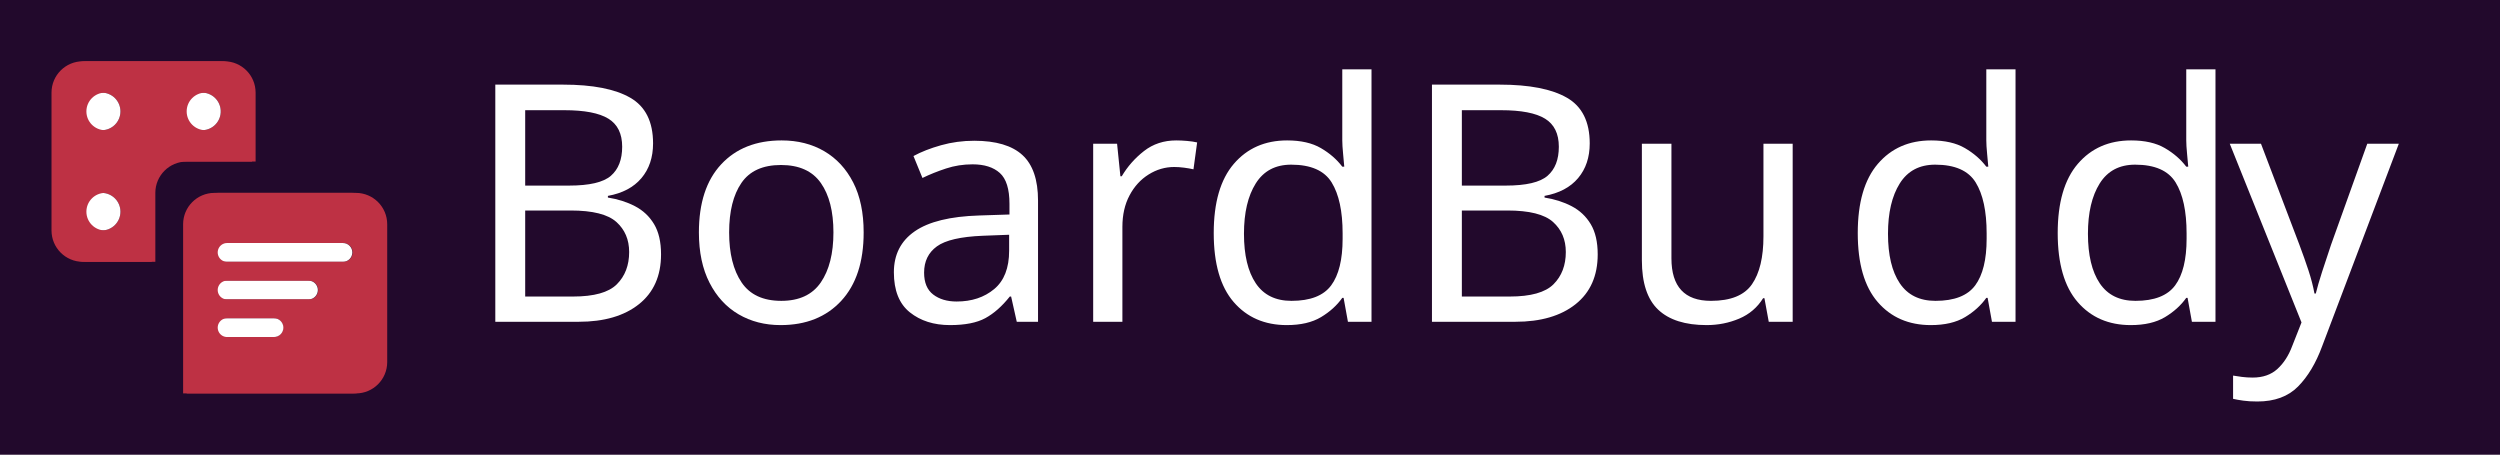
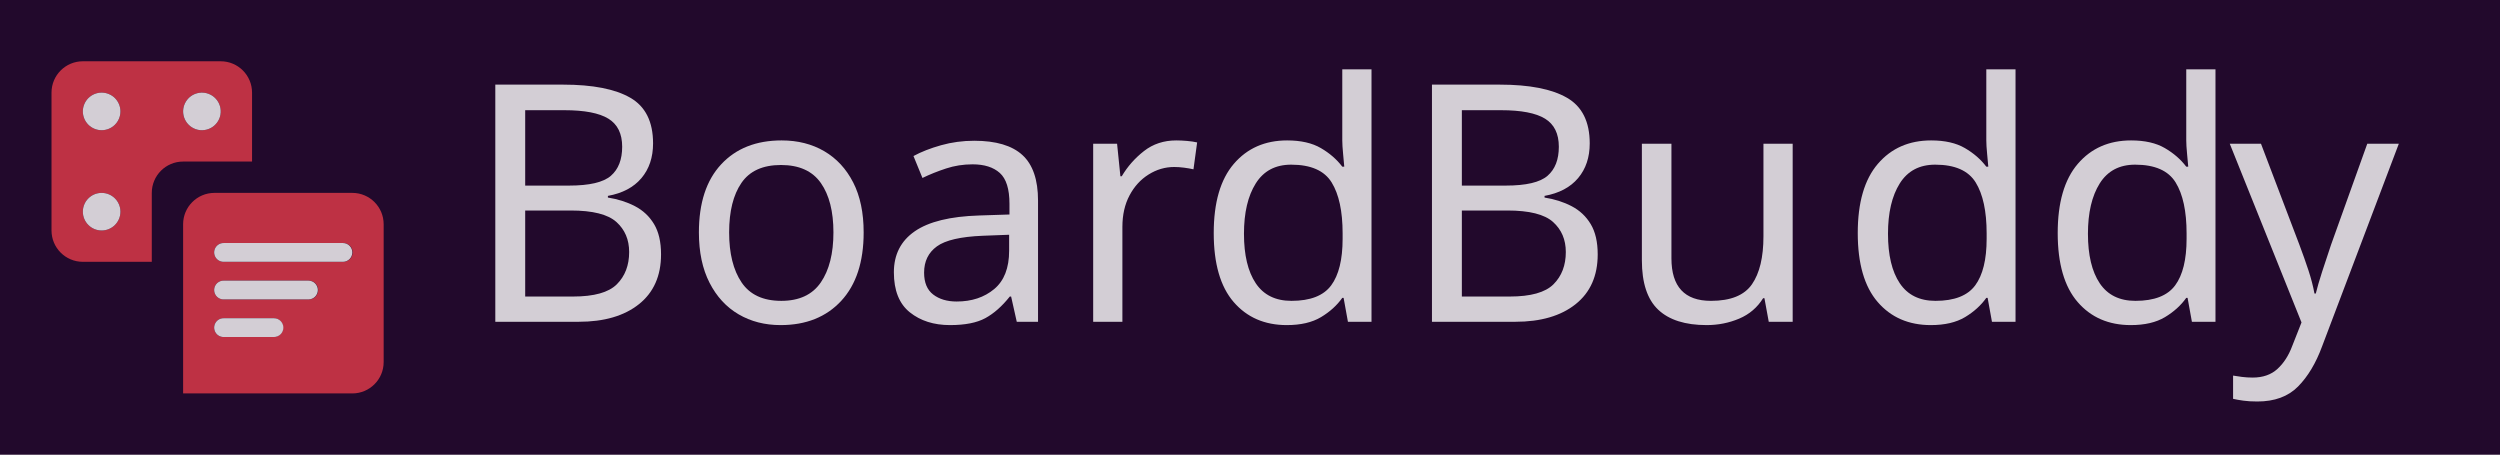
<svg xmlns="http://www.w3.org/2000/svg" xmlns:xlink="http://www.w3.org/1999/xlink" viewBox="0 0 2815 512">
  <defs>
-     <style>.a{fill:#22092c;}.b{fill:url(#a);}.c,.f{fill:#fff;}.d{fill:url(#b);}.e{fill:#be3144;}.f{font-size:374px;font-family:Mitr-Regular, Mitr;}.g{letter-spacing:-0.02em;}.h{letter-spacing:-0.01em;}.i{letter-spacing:-0.05em;}</style>
+     <style>.a{fill:#22092c;}.b{fill:url(#a);}.c,.e{fill:#d3ced5;}.d{fill:url(#b);}.e{font-size:374px;font-family:Mitr-Regular, Mitr;}.f{letter-spacing:-0.02em;}.g{letter-spacing:-0.01em;}.h{letter-spacing:-0.05em;}</style>
    <linearGradient id="a" x1="319.1" y1="217.19" x2="319.1" y2="443" gradientUnits="userSpaceOnUse">
      <stop offset="0" stop-color="#be3144" />
      <stop offset="1" stop-color="#be3144" />
    </linearGradient>
    <linearGradient id="b" x1="170.9" y1="69" x2="170.9" y2="294.81" xlink:href="#a" />
  </defs>
  <rect class="a" width="2815" height="512" />
  <path class="b" d="M396.72,217.19H241.47a35.29,35.29,0,0,0-35.28,35.28V443H396.72A35.29,35.29,0,0,0,432,407.72V252.47A35.29,35.29,0,0,0,396.72,217.19Zm-88.21,162.3H252.06a10.59,10.59,0,1,1,0-21.17h56.45a10.59,10.59,0,0,1,0,21.17Zm38.81-42.34H252.06a10.59,10.59,0,1,1,0-21.17h95.26a10.59,10.59,0,1,1,0,21.17Zm38.81-42.34H252.06a10.59,10.59,0,1,1,0-21.17H386.13a10.59,10.59,0,1,1,0,21.17Z" />
  <path class="c" d="M319.09,368.91a10.59,10.59,0,0,1-10.58,10.58H252.06a10.59,10.59,0,1,1,0-21.17h56.45A10.59,10.59,0,0,1,319.09,368.91Z" />
  <path class="c" d="M357.91,326.57a10.59,10.59,0,0,1-10.59,10.58H252.06a10.59,10.59,0,1,1,0-21.17h95.26A10.6,10.6,0,0,1,357.91,326.57Z" />
  <path class="c" d="M396.72,284.23a10.59,10.59,0,0,1-10.59,10.58H252.06a10.59,10.59,0,1,1,0-21.17H386.13A10.6,10.6,0,0,1,396.72,284.23Z" />
  <path class="d" d="M248.53,69H93.28A35.29,35.29,0,0,0,58,104.28V259.53a35.29,35.29,0,0,0,35.28,35.28h77.63V217.19a35.27,35.27,0,0,1,35.28-35.28h77.62V104.28A35.29,35.29,0,0,0,248.53,69ZM114.45,259.53a21.17,21.17,0,1,1,21.17-21.17A21.18,21.18,0,0,1,114.45,259.53Zm0-112.91a21.17,21.17,0,1,1,21.17-21.17A21.18,21.18,0,0,1,114.45,146.62Zm112.91,0a21.17,21.17,0,1,1,21.17-21.17A21.17,21.17,0,0,1,227.36,146.62Z" />
  <circle class="c" cx="227.36" cy="125.45" r="21.17" transform="translate(1.12 252.9) rotate(-58.28)" />
  <circle class="c" cx="114.45" cy="238.36" r="21.17" />
  <circle class="c" cx="114.45" cy="125.45" r="21.17" transform="translate(-45.25 183.18) rotate(-67.5)" />
-   <path class="e" d="M400.72,217.19H245.47a35.29,35.29,0,0,0-35.28,35.28V443H400.72A35.29,35.29,0,0,0,436,407.72V252.47A35.29,35.29,0,0,0,400.72,217.19Zm-88.21,162.3H256.06a10.59,10.59,0,1,1,0-21.17h56.45a10.59,10.59,0,0,1,0,21.17Zm38.81-42.34H256.06a10.59,10.59,0,1,1,0-21.17h95.26a10.59,10.59,0,1,1,0,21.17Zm38.81-42.34H256.06a10.59,10.59,0,1,1,0-21.17H390.13a10.59,10.59,0,1,1,0,21.17Z" />
-   <path class="e" d="M252.53,69H97.28A35.29,35.29,0,0,0,62,104.28V259.53a35.29,35.29,0,0,0,35.28,35.28h77.63V217.19a35.27,35.27,0,0,1,35.28-35.28h77.62V104.28A35.29,35.29,0,0,0,252.53,69ZM118.45,259.53a21.17,21.17,0,1,1,21.17-21.17A21.18,21.18,0,0,1,118.45,259.53Zm0-112.91a21.17,21.17,0,1,1,21.17-21.17A21.18,21.18,0,0,1,118.45,146.62Zm112.91,0a21.17,21.17,0,1,1,21.17-21.17A21.17,21.17,0,0,1,231.36,146.62Z" />
-   <text class="f" transform="translate(521.43 362.32)">B<tspan class="g" x="244.97" y="0">o</tspan>
+   <text class="e" transform="translate(521.43 362.32)">B<tspan class="f" x="244.97" y="0">o</tspan>
    <tspan x="467.87" y="0">ardBu</tspan>
-     <tspan class="h" x="1549.84" y="0">d</tspan>
-     <tspan class="i" x="1774.98" y="0">d</tspan>
+     <tspan class="g" x="1549.84" y="0">d</tspan>
+     <tspan class="h" x="1774.98" y="0">d</tspan>
    <tspan x="1988.91" y="0">y</tspan>
  </text>
</svg>
